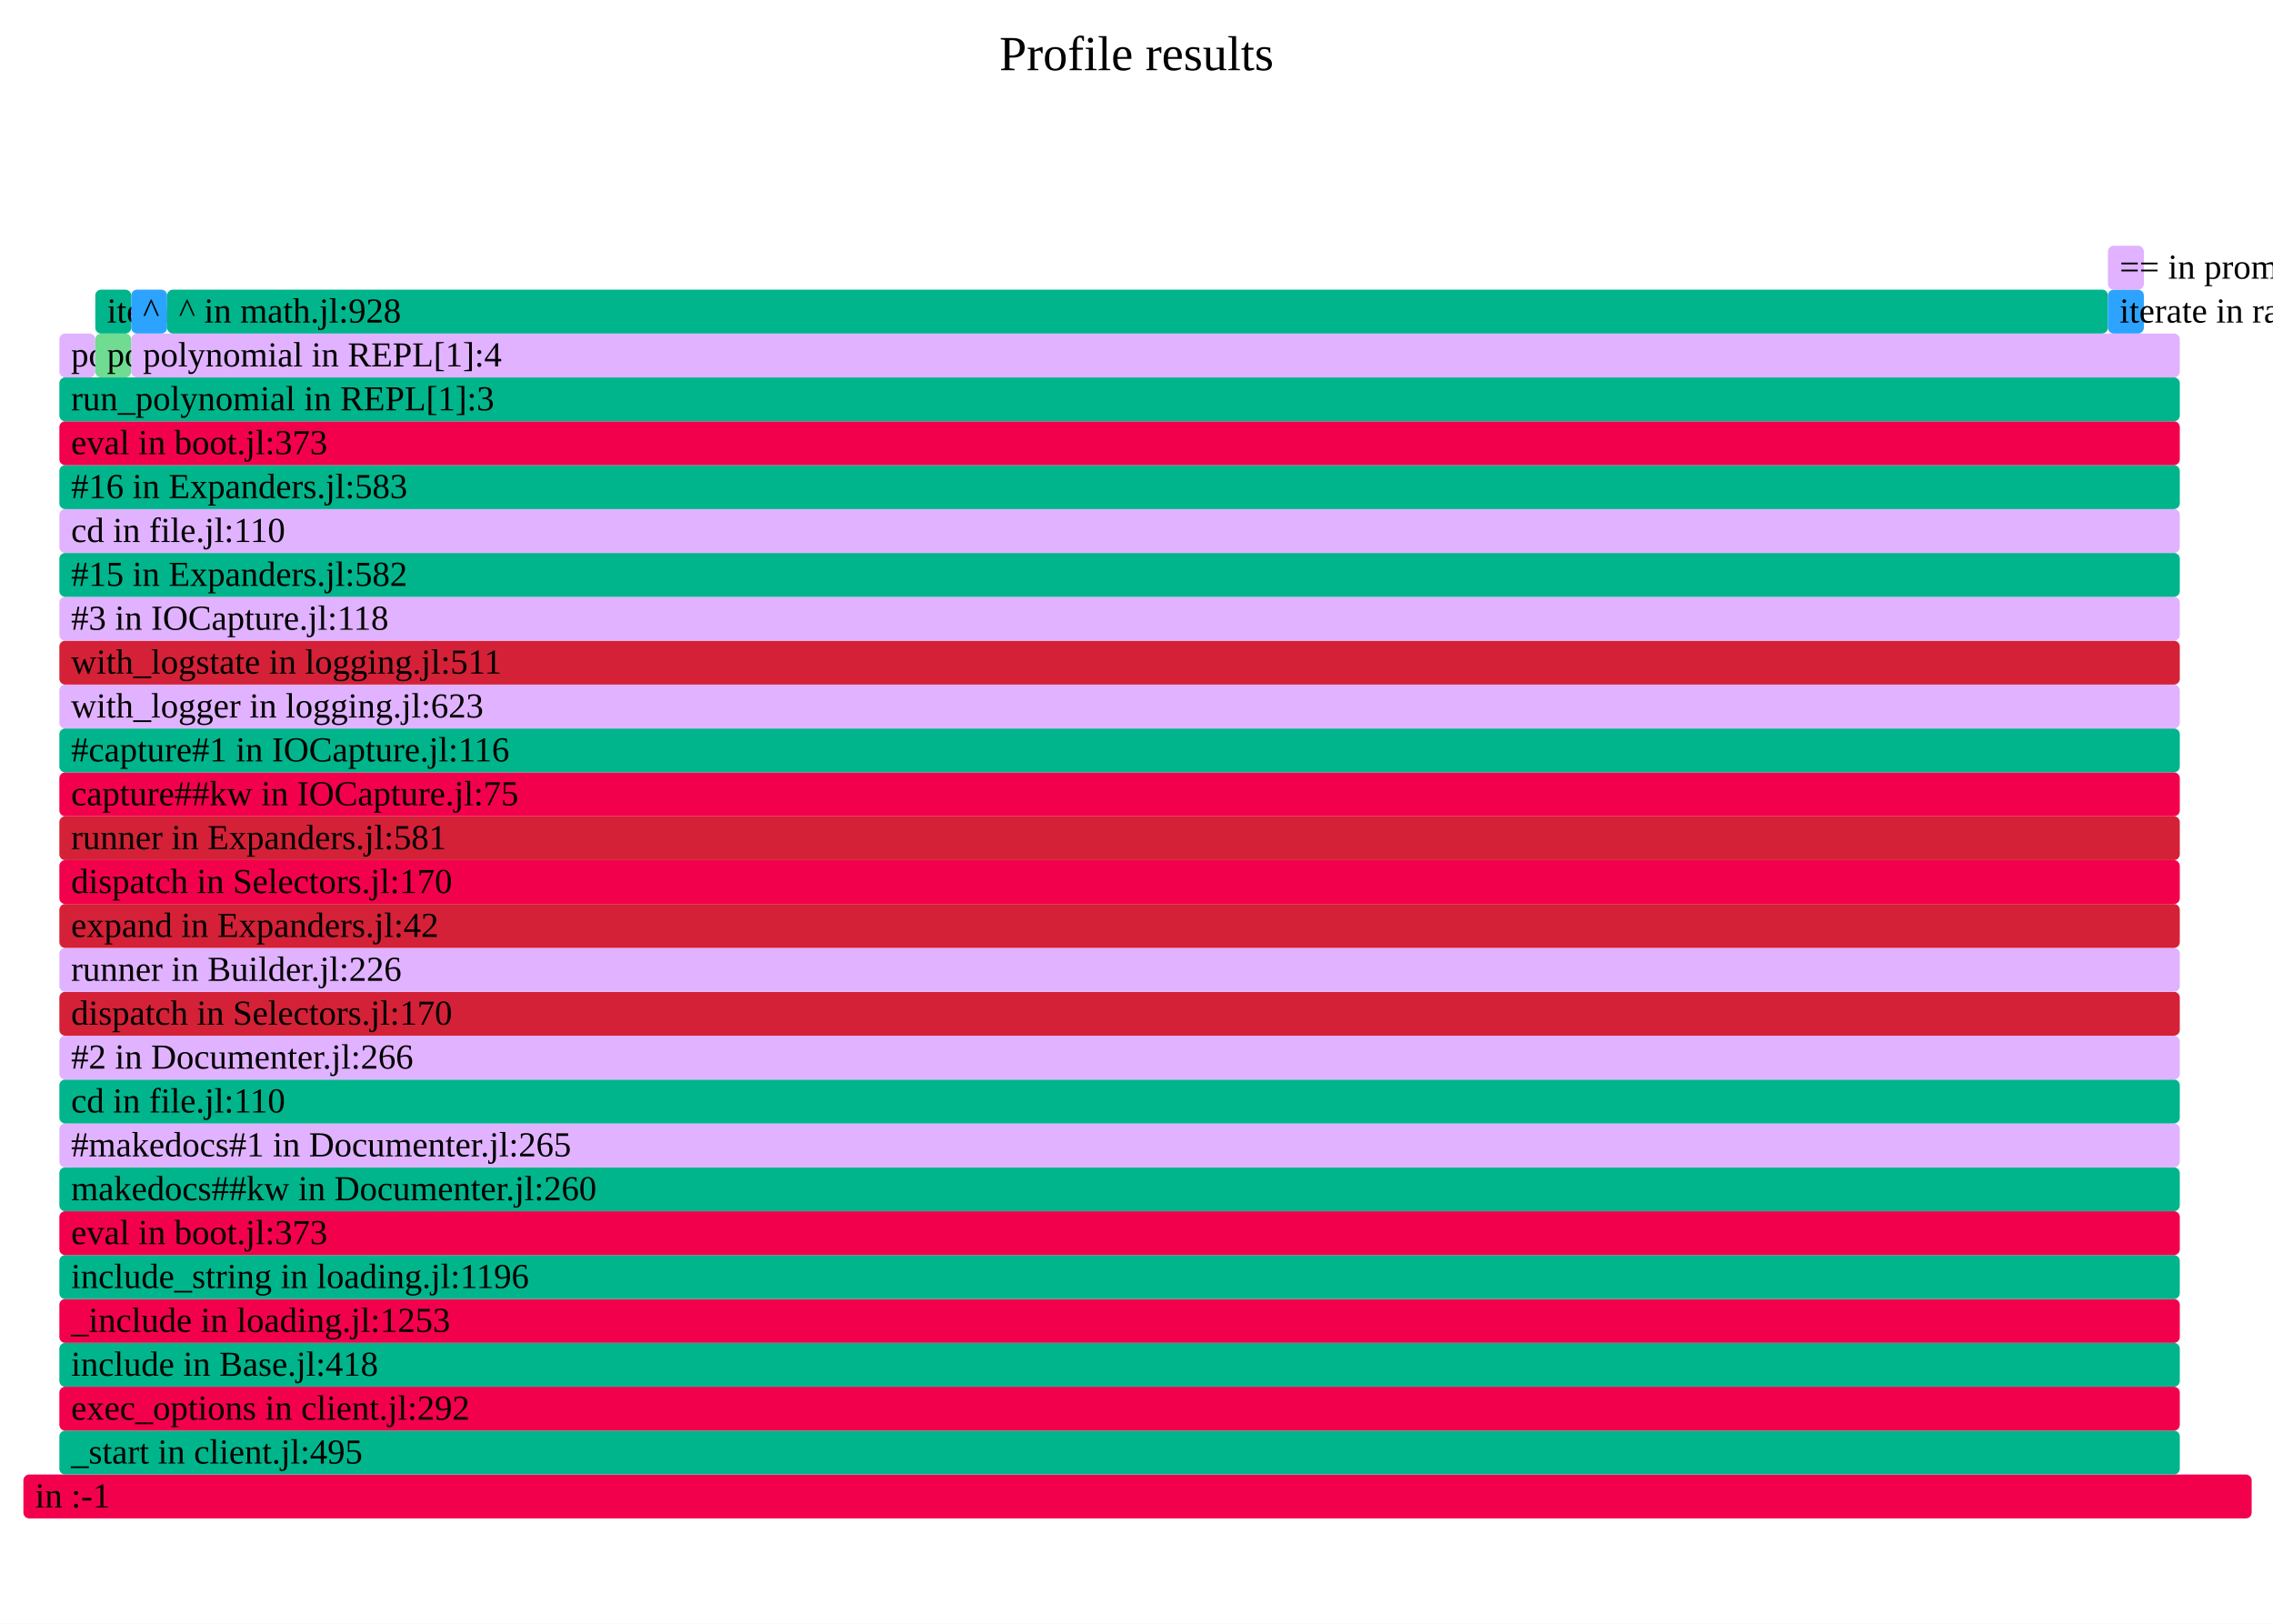
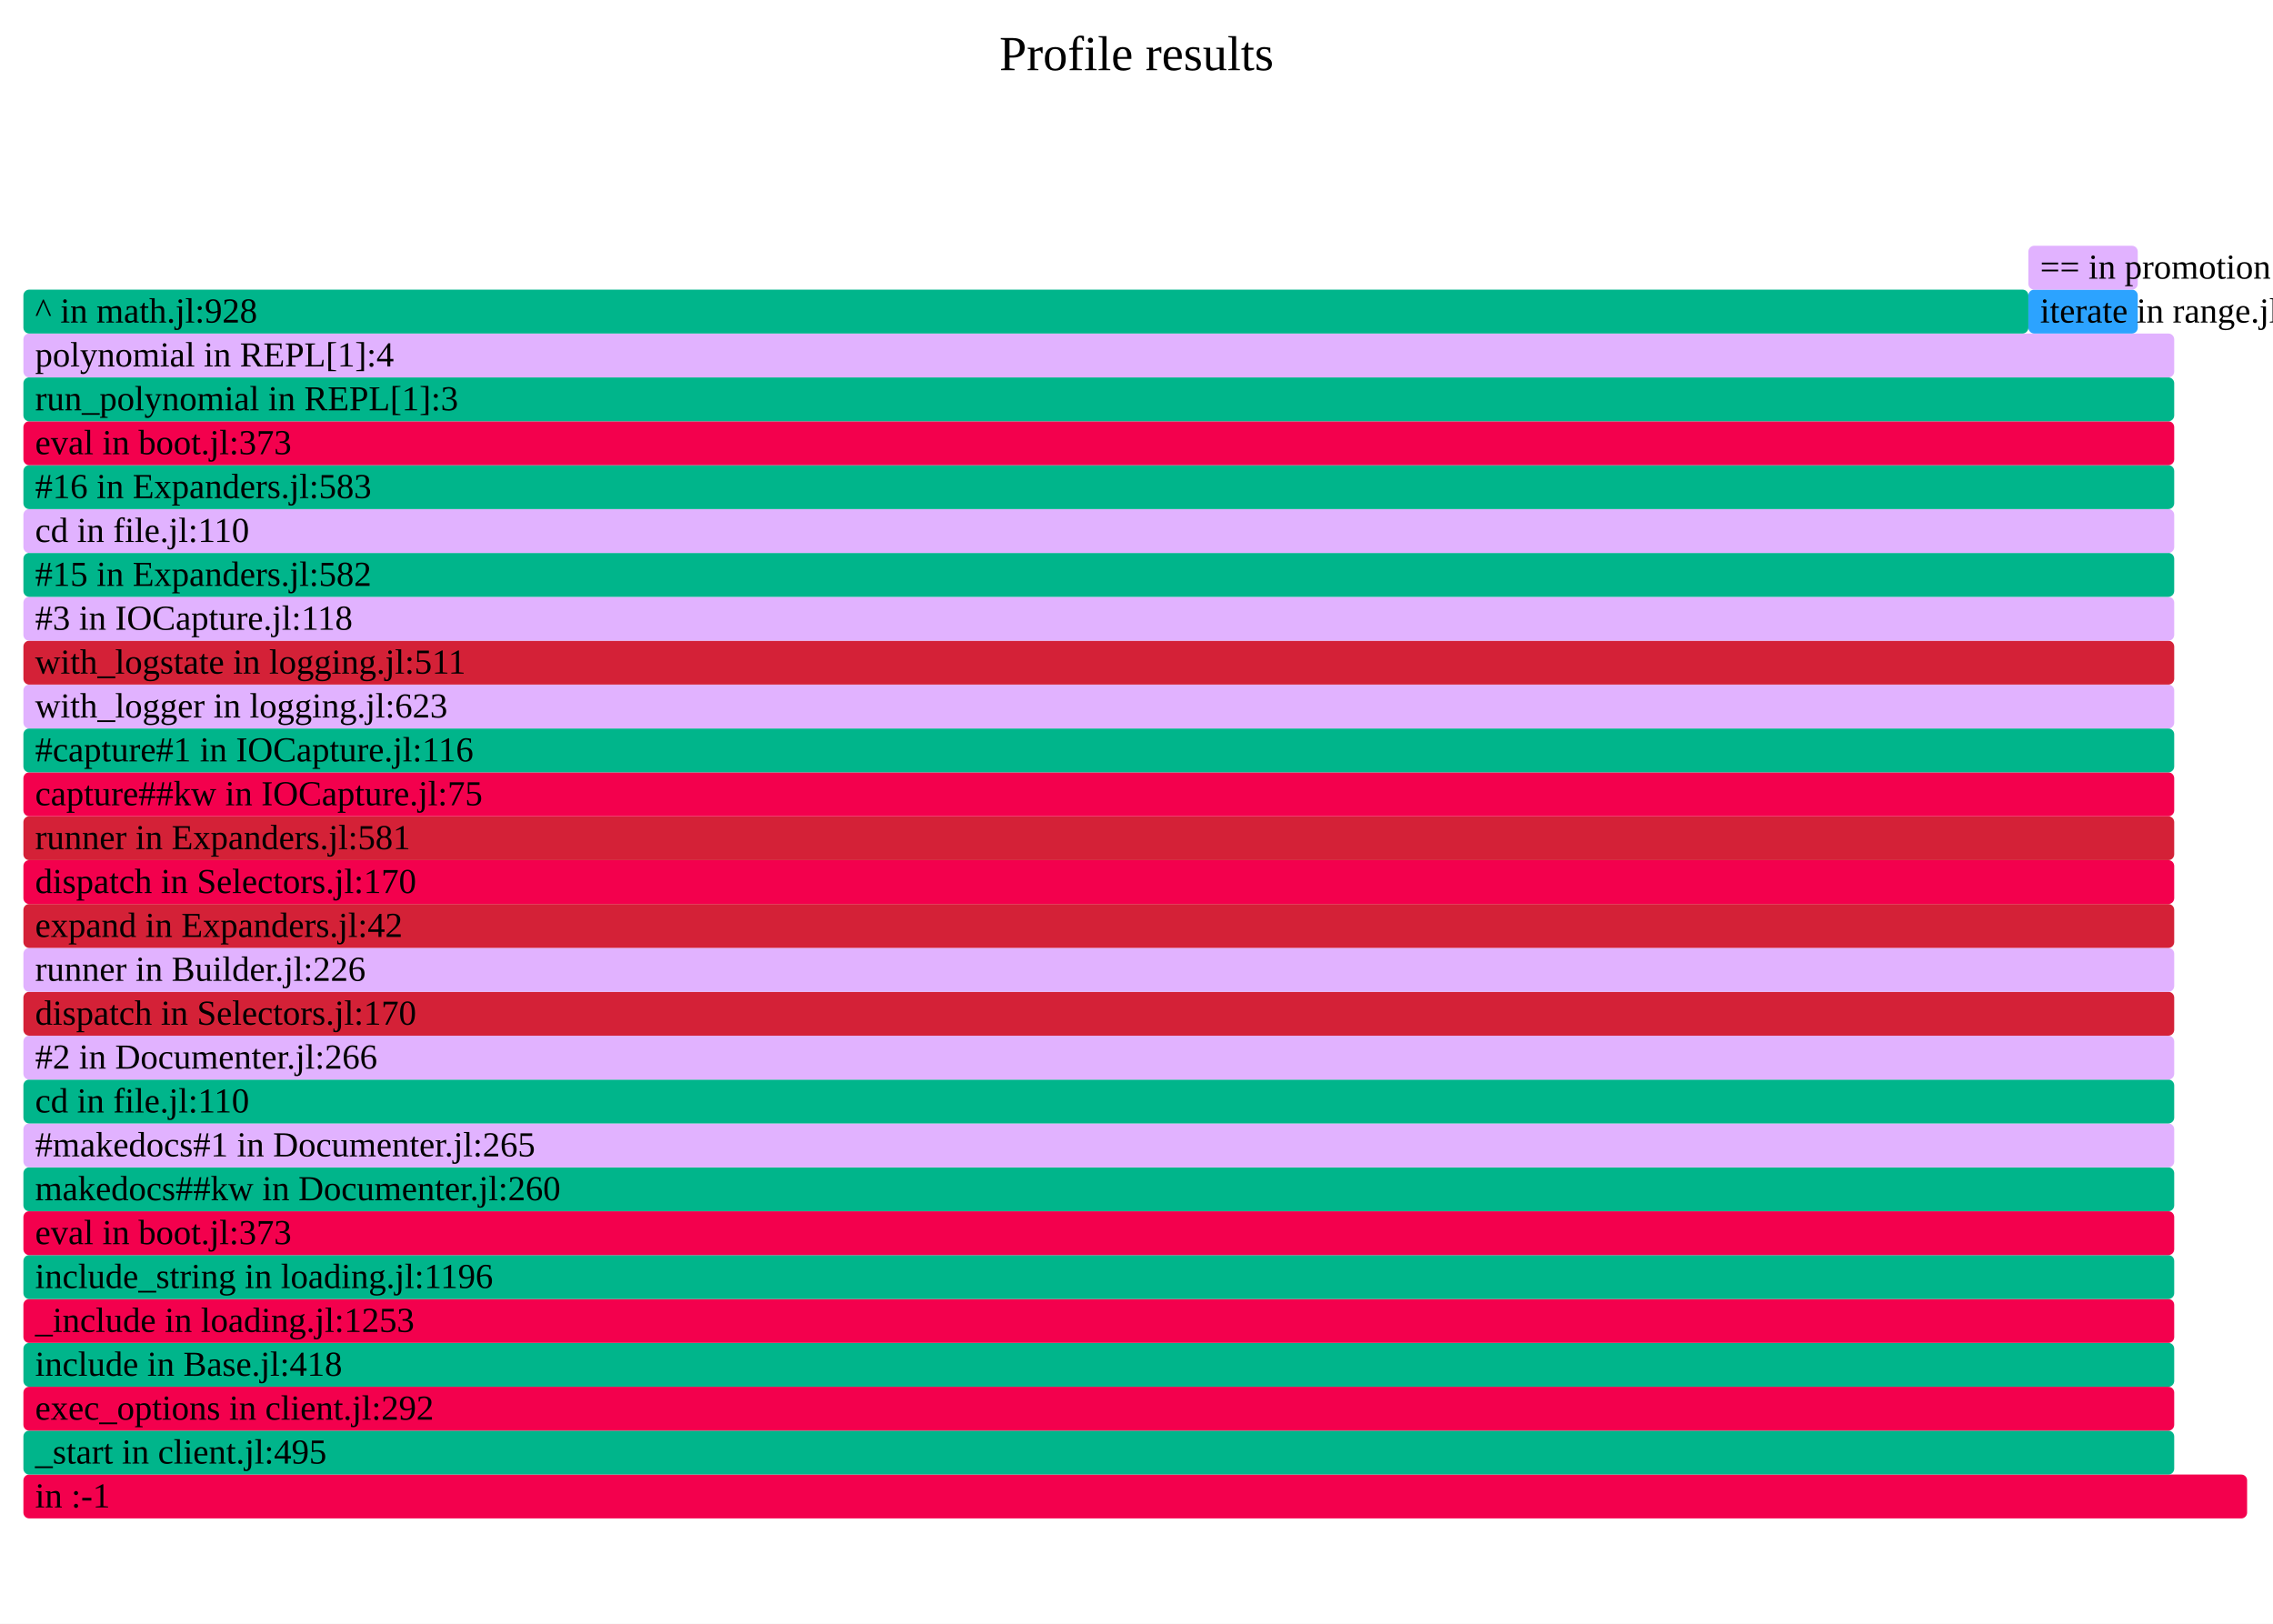
- <svg xmlns="http://www.w3.org/2000/svg" version="1.1" width="777" height="555" viewBox="0 0 777 555" id="fig-979b4a24cff341599f60423d33f7bffc">
+ <svg xmlns="http://www.w3.org/2000/svg" version="1.1" width="777" height="555" viewBox="0 0 777 555" id="fig-8788f0650ae14328b92aa3727232fd23">
  <defs>
-     <clipPath id="fig-979b4a24cff341599f60423d33f7bffc-clip">
+     <clipPath id="fig-8788f0650ae14328b92aa3727232fd23-clip">
      <rect x="0" y="0" width="777" height="555" />
    </clipPath>
  </defs>
  <style type="text/css">
-     #fig-979b4a24cff341599f60423d33f7bffc text {
+     #fig-8788f0650ae14328b92aa3727232fd23 text {
        pointer-events: none;
        font-family: inherit;
        font-size: 12px;
        fill: #000000;
    }
-     text#fig-979b4a24cff341599f60423d33f7bffc-caption {
+     text#fig-8788f0650ae14328b92aa3727232fd23-caption {
        font-size: 16.8px;
        fill: #000000;
        text-anchor: middle;
    }
-     #fig-979b4a24cff341599f60423d33f7bffc-bg {
+     #fig-8788f0650ae14328b92aa3727232fd23-bg {
        fill: #FFFFFF;
    }
-     #fig-979b4a24cff341599f60423d33f7bffc-viewport rect, #fig-979b4a24cff341599f60423d33f7bffc-viewport path {
+     #fig-8788f0650ae14328b92aa3727232fd23-viewport rect, #fig-8788f0650ae14328b92aa3727232fd23-viewport path {
        vector-effect: non-scaling-stroke;
        fill-opacity: 1;
    }
-     #fig-979b4a24cff341599f60423d33f7bffc-viewport text {
+     #fig-8788f0650ae14328b92aa3727232fd23-viewport text {
        stroke: #000000;
        stroke-width: 0;
        stroke-opacity: 0.35;
    }
-     #fig-979b4a24cff341599f60423d33f7bffc-viewport rect:hover, #fig-979b4a24cff341599f60423d33f7bffc-viewport path:hover {
+     #fig-8788f0650ae14328b92aa3727232fd23-viewport rect:hover, #fig-8788f0650ae14328b92aa3727232fd23-viewport path:hover {
        fill-opacity: 0.75;
        stroke: #000000;
        stroke-width: 0.5;
    }
-     #fig-979b4a24cff341599f60423d33f7bffc-viewport + rect {
+     #fig-8788f0650ae14328b92aa3727232fd23-viewport + rect {
        fill: #FFFFFF;
        opacity: 0.8;
    }
-     text#fig-979b4a24cff341599f60423d33f7bffc-details{
+     text#fig-8788f0650ae14328b92aa3727232fd23-details{
        fill: #000000;
    }
</style>
-   <g id="fig-979b4a24cff341599f60423d33f7bffc-frame" clip-path="url(#fig-979b4a24cff341599f60423d33f7bffc-clip)">
-     <rect id="fig-979b4a24cff341599f60423d33f7bffc-bg" x="0" y="0" width="777" height="555" />
-     <text id="fig-979b4a24cff341599f60423d33f7bffc-caption" x="388.5" y="24">Profile results</text>
-     <g id="fig-979b4a24cff341599f60423d33f7bffc-viewport" transform="scale(1)">
-       <rect x="8" y="504" width="761.71" height="15" rx="2" fill="#F3004D" data-dinfo="" />
+   <g id="fig-8788f0650ae14328b92aa3727232fd23-frame" clip-path="url(#fig-8788f0650ae14328b92aa3727232fd23-clip)">
+     <rect id="fig-8788f0650ae14328b92aa3727232fd23-bg" x="0" y="0" width="777" height="555" />
+     <text id="fig-8788f0650ae14328b92aa3727232fd23-caption" x="388.5" y="24">Profile results</text>
+     <g id="fig-8788f0650ae14328b92aa3727232fd23-viewport" transform="scale(1)">
+       <rect x="8" y="504" width="760.15" height="15" rx="2" fill="#F3004D" data-dinfo="" />
      <text x="8" dx="4" y="515.25"> in :-1</text>
-       <rect x="20.29" y="489" width="724.85" height="15" rx="2" fill="#00B58B" data-dinfo="./" />
-       <text x="20.29" dx="4" y="500.25">_start in client.jl:495</text>
-       <rect x="20.29" y="474" width="724.85" height="15" rx="2" fill="#F3004D" data-dinfo="./" />
-       <text x="20.29" dx="4" y="485.25">exec_options in client.jl:292</text>
-       <rect x="20.29" y="459" width="724.85" height="15" rx="2" fill="#00B58B" data-dinfo="./" />
-       <text x="20.29" dx="4" y="470.25">include in Base.jl:418</text>
-       <rect x="20.29" y="444" width="724.85" height="15" rx="2" fill="#F3004D" data-dinfo="./" />
-       <text x="20.29" dx="4" y="455.25">_include in loading.jl:1253</text>
-       <rect x="20.29" y="429" width="724.85" height="15" rx="2" fill="#00B58B" data-dinfo="./" />
-       <text x="20.29" dx="4" y="440.25">include_string in loading.jl:1196</text>
-       <rect x="20.29" y="414" width="724.85" height="15" rx="2" fill="#F3004D" data-dinfo="./" />
-       <text x="20.29" dx="4" y="425.25">eval in boot.jl:373</text>
-       <rect x="20.29" y="399" width="724.85" height="15" rx="2" fill="#00B58B" data-dinfo="/home/runner/.julia/packages/Documenter/qdbx6/src/" />
-       <text x="20.29" dx="4" y="410.25">makedocs##kw in Documenter.jl:260</text>
-       <rect x="20.29" y="384" width="724.85" height="15" rx="2" fill="#E1B2FF" data-dinfo="/home/runner/.julia/packages/Documenter/qdbx6/src/" />
-       <text x="20.29" dx="4" y="395.25">#makedocs#1 in Documenter.jl:265</text>
-       <rect x="20.29" y="369" width="724.85" height="15" rx="2" fill="#00B58B" data-dinfo="./" />
-       <text x="20.29" dx="4" y="380.25">cd in file.jl:110</text>
-       <rect x="20.29" y="354" width="724.85" height="15" rx="2" fill="#E1B2FF" data-dinfo="/home/runner/.julia/packages/Documenter/qdbx6/src/" />
-       <text x="20.29" dx="4" y="365.25">#2 in Documenter.jl:266</text>
-       <rect x="20.29" y="339" width="724.85" height="15" rx="2" fill="#D42137" data-dinfo="/home/runner/.julia/packages/Documenter/qdbx6/src/Utilities/" />
-       <text x="20.29" dx="4" y="350.25">dispatch in Selectors.jl:170</text>
-       <rect x="20.29" y="324" width="724.85" height="15" rx="2" fill="#E1B2FF" data-dinfo="/home/runner/.julia/packages/Documenter/qdbx6/src/" />
-       <text x="20.29" dx="4" y="335.25">runner in Builder.jl:226</text>
-       <rect x="20.29" y="309" width="724.85" height="15" rx="2" fill="#D42137" data-dinfo="/home/runner/.julia/packages/Documenter/qdbx6/src/" />
-       <text x="20.29" dx="4" y="320.25">expand in Expanders.jl:42</text>
-       <rect x="20.29" y="294" width="724.85" height="15" rx="2" fill="#F3004D" data-dinfo="/home/runner/.julia/packages/Documenter/qdbx6/src/Utilities/" />
-       <text x="20.29" dx="4" y="305.25">dispatch in Selectors.jl:170</text>
-       <rect x="20.29" y="279" width="724.85" height="15" rx="2" fill="#D42137" data-dinfo="/home/runner/.julia/packages/Documenter/qdbx6/src/" />
-       <text x="20.29" dx="4" y="290.25">runner in Expanders.jl:581</text>
-       <rect x="20.29" y="264" width="724.85" height="15" rx="2" fill="#F3004D" data-dinfo="/home/runner/.julia/packages/IOCapture/sXY71/src/" />
-       <text x="20.29" dx="4" y="275.25">capture##kw in IOCapture.jl:75</text>
-       <rect x="20.29" y="249" width="724.85" height="15" rx="2" fill="#00B58B" data-dinfo="/home/runner/.julia/packages/IOCapture/sXY71/src/" />
-       <text x="20.29" dx="4" y="260.25">#capture#1 in IOCapture.jl:116</text>
-       <rect x="20.29" y="234" width="724.85" height="15" rx="2" fill="#E1B2FF" data-dinfo="./" />
-       <text x="20.29" dx="4" y="245.25">with_logger in logging.jl:623</text>
-       <rect x="20.29" y="219" width="724.85" height="15" rx="2" fill="#D42137" data-dinfo="./" />
-       <text x="20.29" dx="4" y="230.25">with_logstate in logging.jl:511</text>
-       <rect x="20.29" y="204" width="724.85" height="15" rx="2" fill="#E1B2FF" data-dinfo="/home/runner/.julia/packages/IOCapture/sXY71/src/" />
-       <text x="20.29" dx="4" y="215.25">#3 in IOCapture.jl:118</text>
-       <rect x="20.29" y="189" width="724.85" height="15" rx="2" fill="#00B58B" data-dinfo="/home/runner/.julia/packages/Documenter/qdbx6/src/" />
-       <text x="20.29" dx="4" y="200.25">#15 in Expanders.jl:582</text>
-       <rect x="20.29" y="174" width="724.85" height="15" rx="2" fill="#E1B2FF" data-dinfo="./" />
-       <text x="20.29" dx="4" y="185.25">cd in file.jl:110</text>
-       <rect x="20.29" y="159" width="724.85" height="15" rx="2" fill="#00B58B" data-dinfo="/home/runner/.julia/packages/Documenter/qdbx6/src/" />
-       <text x="20.29" dx="4" y="170.25">#16 in Expanders.jl:583</text>
-       <rect x="20.29" y="144" width="724.85" height="15" rx="2" fill="#F3004D" data-dinfo="./" />
-       <text x="20.29" dx="4" y="155.25">eval in boot.jl:373</text>
-       <rect x="20.29" y="129" width="724.85" height="15" rx="2" fill="#00B58B" data-dinfo="./" />
-       <text x="20.29" dx="4" y="140.25">run_polynomial in REPL[1]:3</text>
-       <rect x="20.29" y="114" width="12.28" height="15" rx="2" fill="#E1B2FF" data-dinfo="./" />
-       <text x="20.29" dx="4" y="125.25">polynomial in REPL[1]:0</text>
-       <rect x="32.57" y="114" width="12.29" height="15" rx="2" fill="#6FDC91" data-dinfo="./" />
-       <text x="32.57" dx="4" y="125.25">polynomial in REPL[1]:3</text>
-       <rect x="32.57" y="99" width="12.29" height="15" rx="2" fill="#00B58B" data-dinfo="./" />
-       <text x="32.57" dx="4" y="110.25">iterate in range.jl:833</text>
-       <rect x="44.86" y="114" width="700.28" height="15" rx="2" fill="#E1B2FF" data-dinfo="./" />
-       <text x="44.86" dx="4" y="125.25">polynomial in REPL[1]:4</text>
-       <rect x="44.86" y="99" width="12.28" height="15" rx="2" fill="#2CA3FF" data-dinfo="./" />
-       <text x="44.86" dx="4" y="110.25">^ in math.jl:0</text>
-       <rect x="57.14" y="99" width="663.43" height="15" rx="2" fill="#00B58B" data-dinfo="./" />
-       <text x="57.14" dx="4" y="110.25">^ in math.jl:928</text>
-       <rect x="720.57" y="99" width="12.29" height="15" rx="2" fill="#2CA3FF" data-dinfo="./" />
-       <text x="720.57" dx="4" y="110.25">iterate in range.jl:837</text>
-       <rect x="720.57" y="84" width="12.29" height="15" rx="2" fill="#E1B2FF" data-dinfo="./" />
-       <text x="720.57" dx="4" y="95.25">== in promotion.jl:468</text>
+       <rect x="8" y="489" width="735.23" height="15" rx="2" fill="#00B58B" data-dinfo="./" />
+       <text x="8" dx="4" y="500.25">_start in client.jl:495</text>
+       <rect x="8" y="474" width="735.23" height="15" rx="2" fill="#F3004D" data-dinfo="./" />
+       <text x="8" dx="4" y="485.25">exec_options in client.jl:292</text>
+       <rect x="8" y="459" width="735.23" height="15" rx="2" fill="#00B58B" data-dinfo="./" />
+       <text x="8" dx="4" y="470.25">include in Base.jl:418</text>
+       <rect x="8" y="444" width="735.23" height="15" rx="2" fill="#F3004D" data-dinfo="./" />
+       <text x="8" dx="4" y="455.25">_include in loading.jl:1253</text>
+       <rect x="8" y="429" width="735.23" height="15" rx="2" fill="#00B58B" data-dinfo="./" />
+       <text x="8" dx="4" y="440.25">include_string in loading.jl:1196</text>
+       <rect x="8" y="414" width="735.23" height="15" rx="2" fill="#F3004D" data-dinfo="./" />
+       <text x="8" dx="4" y="425.25">eval in boot.jl:373</text>
+       <rect x="8" y="399" width="735.23" height="15" rx="2" fill="#00B58B" data-dinfo="/home/runner/.julia/packages/Documenter/qdbx6/src/" />
+       <text x="8" dx="4" y="410.25">makedocs##kw in Documenter.jl:260</text>
+       <rect x="8" y="384" width="735.23" height="15" rx="2" fill="#E1B2FF" data-dinfo="/home/runner/.julia/packages/Documenter/qdbx6/src/" />
+       <text x="8" dx="4" y="395.25">#makedocs#1 in Documenter.jl:265</text>
+       <rect x="8" y="369" width="735.23" height="15" rx="2" fill="#00B58B" data-dinfo="./" />
+       <text x="8" dx="4" y="380.25">cd in file.jl:110</text>
+       <rect x="8" y="354" width="735.23" height="15" rx="2" fill="#E1B2FF" data-dinfo="/home/runner/.julia/packages/Documenter/qdbx6/src/" />
+       <text x="8" dx="4" y="365.25">#2 in Documenter.jl:266</text>
+       <rect x="8" y="339" width="735.23" height="15" rx="2" fill="#D42137" data-dinfo="/home/runner/.julia/packages/Documenter/qdbx6/src/Utilities/" />
+       <text x="8" dx="4" y="350.25">dispatch in Selectors.jl:170</text>
+       <rect x="8" y="324" width="735.23" height="15" rx="2" fill="#E1B2FF" data-dinfo="/home/runner/.julia/packages/Documenter/qdbx6/src/" />
+       <text x="8" dx="4" y="335.25">runner in Builder.jl:226</text>
+       <rect x="8" y="309" width="735.23" height="15" rx="2" fill="#D42137" data-dinfo="/home/runner/.julia/packages/Documenter/qdbx6/src/" />
+       <text x="8" dx="4" y="320.25">expand in Expanders.jl:42</text>
+       <rect x="8" y="294" width="735.23" height="15" rx="2" fill="#F3004D" data-dinfo="/home/runner/.julia/packages/Documenter/qdbx6/src/Utilities/" />
+       <text x="8" dx="4" y="305.25">dispatch in Selectors.jl:170</text>
+       <rect x="8" y="279" width="735.23" height="15" rx="2" fill="#D42137" data-dinfo="/home/runner/.julia/packages/Documenter/qdbx6/src/" />
+       <text x="8" dx="4" y="290.25">runner in Expanders.jl:581</text>
+       <rect x="8" y="264" width="735.23" height="15" rx="2" fill="#F3004D" data-dinfo="/home/runner/.julia/packages/IOCapture/sXY71/src/" />
+       <text x="8" dx="4" y="275.25">capture##kw in IOCapture.jl:75</text>
+       <rect x="8" y="249" width="735.23" height="15" rx="2" fill="#00B58B" data-dinfo="/home/runner/.julia/packages/IOCapture/sXY71/src/" />
+       <text x="8" dx="4" y="260.25">#capture#1 in IOCapture.jl:116</text>
+       <rect x="8" y="234" width="735.23" height="15" rx="2" fill="#E1B2FF" data-dinfo="./" />
+       <text x="8" dx="4" y="245.25">with_logger in logging.jl:623</text>
+       <rect x="8" y="219" width="735.23" height="15" rx="2" fill="#D42137" data-dinfo="./" />
+       <text x="8" dx="4" y="230.25">with_logstate in logging.jl:511</text>
+       <rect x="8" y="204" width="735.23" height="15" rx="2" fill="#E1B2FF" data-dinfo="/home/runner/.julia/packages/IOCapture/sXY71/src/" />
+       <text x="8" dx="4" y="215.25">#3 in IOCapture.jl:118</text>
+       <rect x="8" y="189" width="735.23" height="15" rx="2" fill="#00B58B" data-dinfo="/home/runner/.julia/packages/Documenter/qdbx6/src/" />
+       <text x="8" dx="4" y="200.25">#15 in Expanders.jl:582</text>
+       <rect x="8" y="174" width="735.23" height="15" rx="2" fill="#E1B2FF" data-dinfo="./" />
+       <text x="8" dx="4" y="185.25">cd in file.jl:110</text>
+       <rect x="8" y="159" width="735.23" height="15" rx="2" fill="#00B58B" data-dinfo="/home/runner/.julia/packages/Documenter/qdbx6/src/" />
+       <text x="8" dx="4" y="170.25">#16 in Expanders.jl:583</text>
+       <rect x="8" y="144" width="735.23" height="15" rx="2" fill="#F3004D" data-dinfo="./" />
+       <text x="8" dx="4" y="155.25">eval in boot.jl:373</text>
+       <rect x="8" y="129" width="735.23" height="15" rx="2" fill="#00B58B" data-dinfo="./" />
+       <text x="8" dx="4" y="140.25">run_polynomial in REPL[1]:3</text>
+       <rect x="8" y="114" width="735.23" height="15" rx="2" fill="#E1B2FF" data-dinfo="./" />
+       <text x="8" dx="4" y="125.25">polynomial in REPL[1]:4</text>
+       <rect x="8" y="99" width="685.38" height="15" rx="2" fill="#00B58B" data-dinfo="./" />
+       <text x="8" dx="4" y="110.25">^ in math.jl:928</text>
+       <rect x="693.38" y="99" width="37.39" height="15" rx="2" fill="#2CA3FF" data-dinfo="./" />
+       <text x="693.38" dx="4" y="110.25">iterate in range.jl:837</text>
+       <rect x="693.38" y="84" width="37.39" height="15" rx="2" fill="#E1B2FF" data-dinfo="./" />
+       <text x="693.38" dx="4" y="95.25">== in promotion.jl:468</text>
    </g>
  </g>
</svg>
